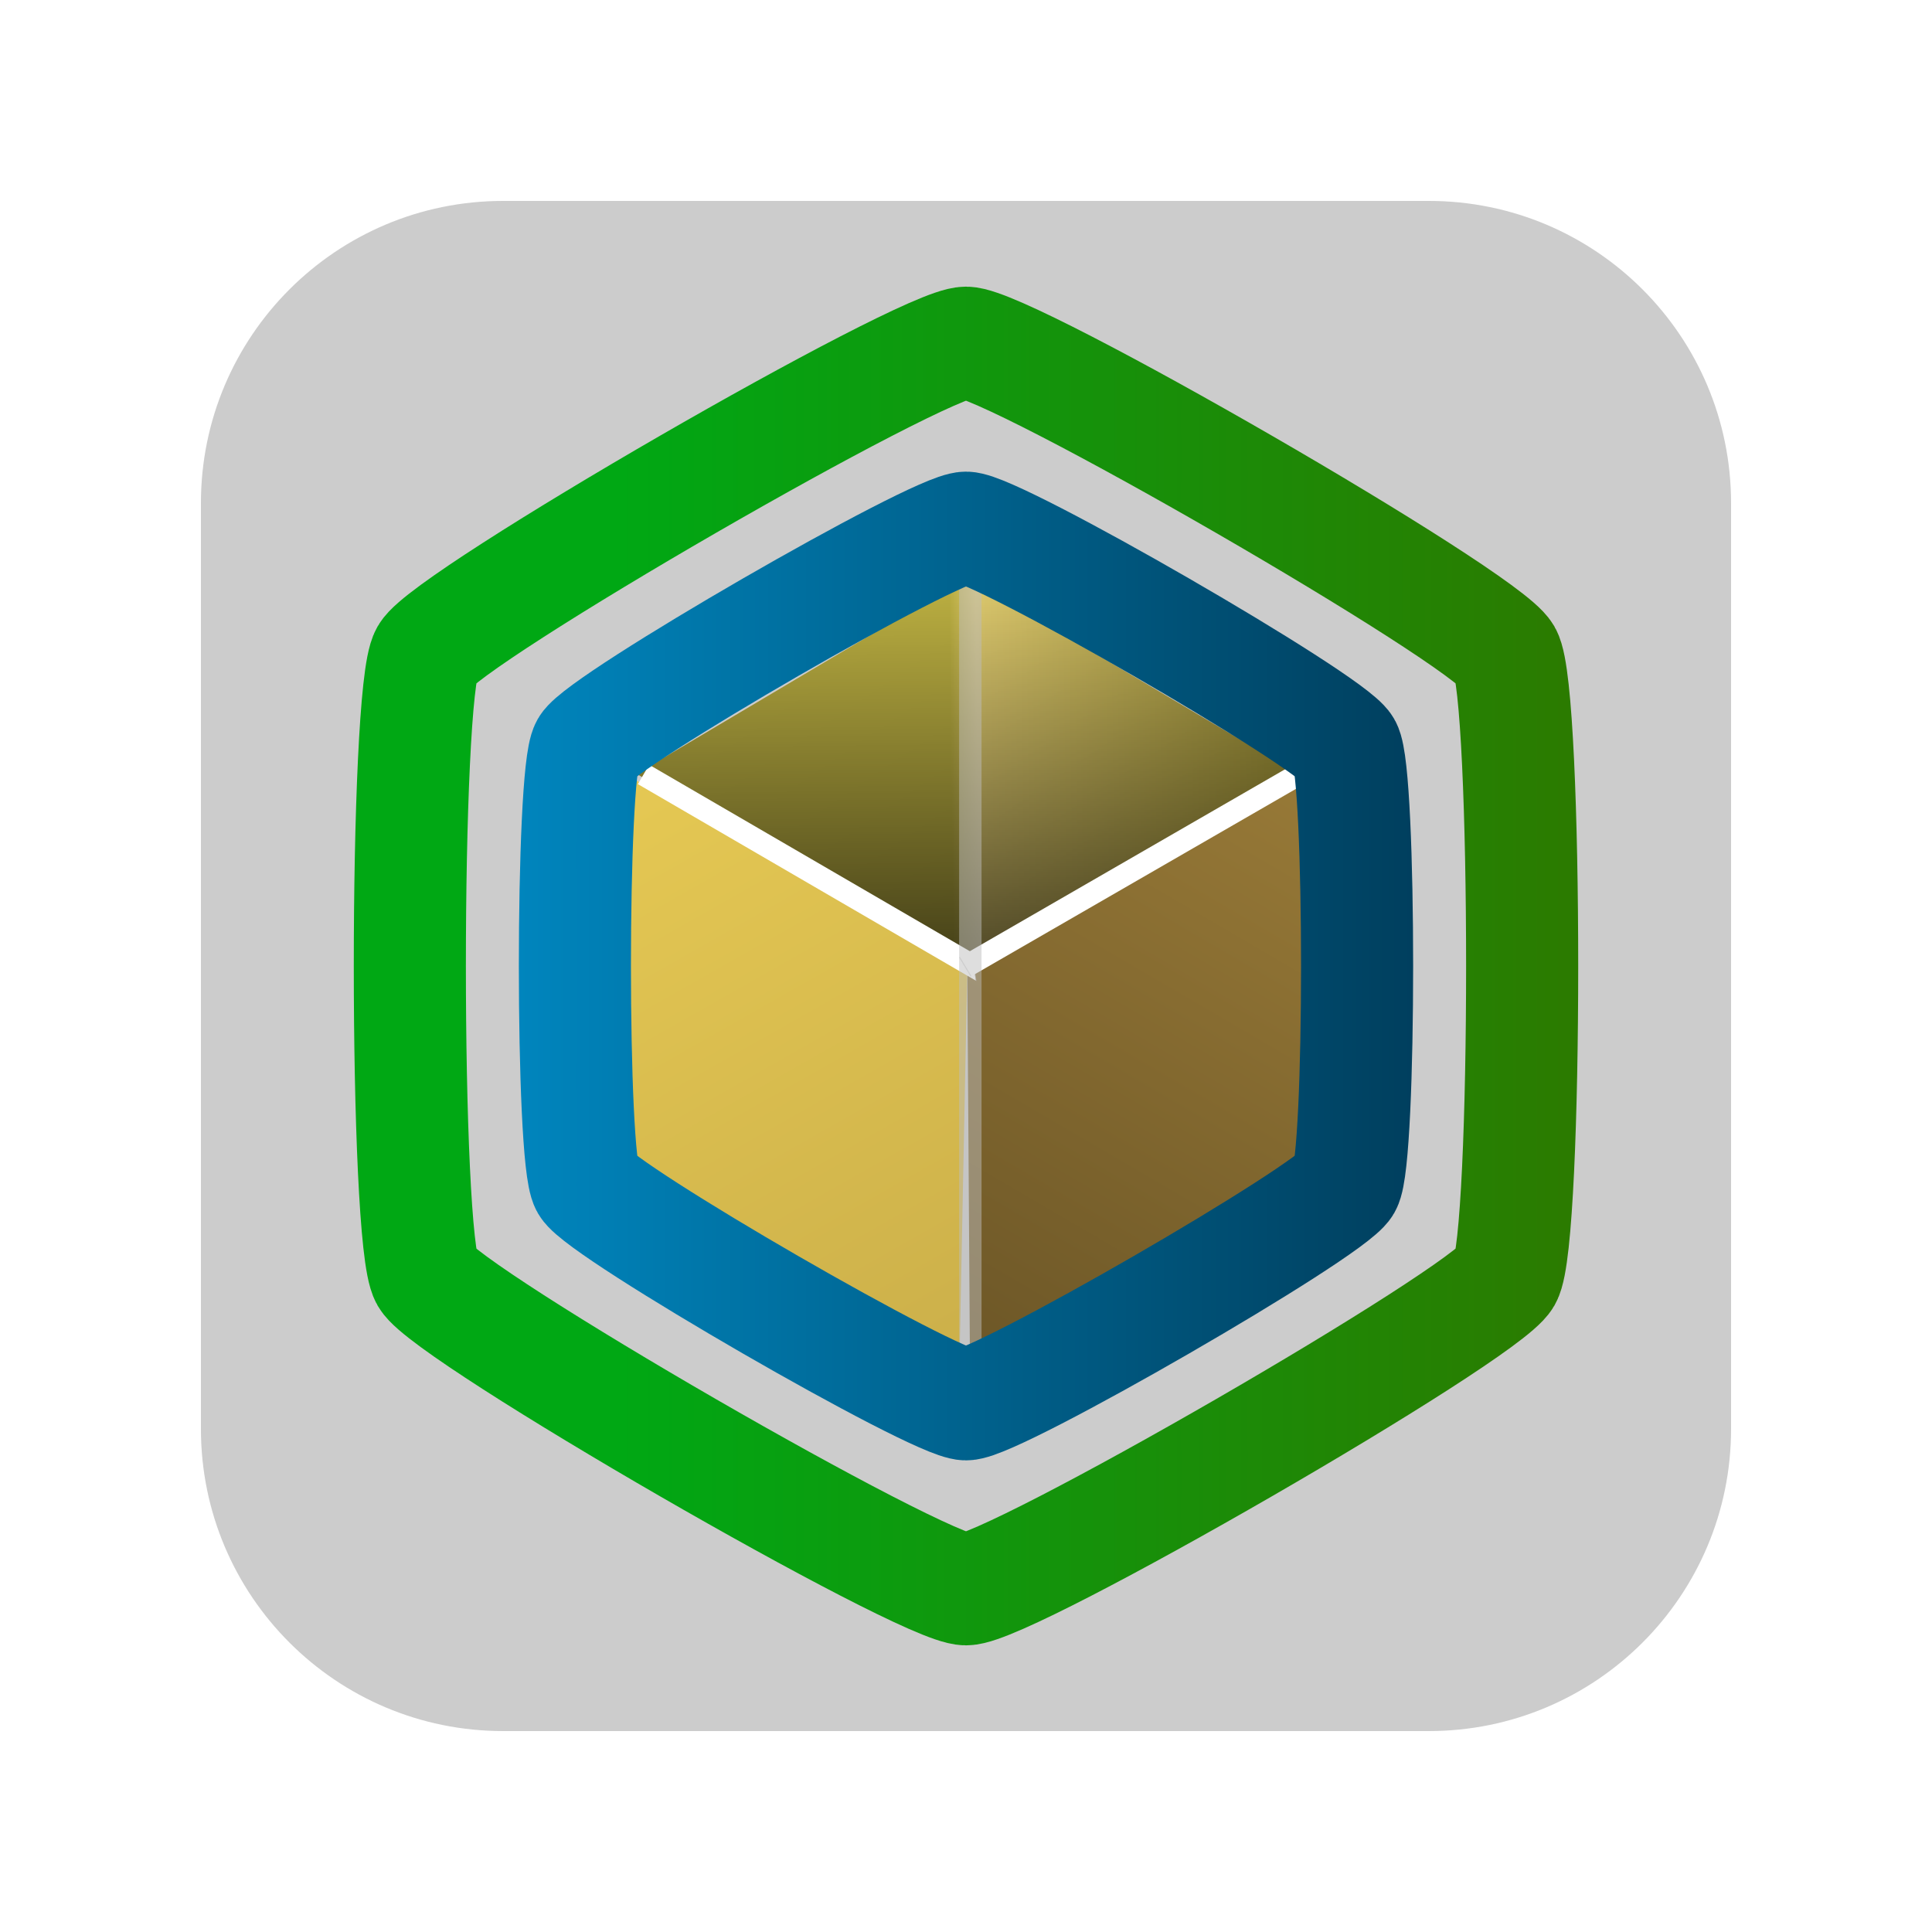
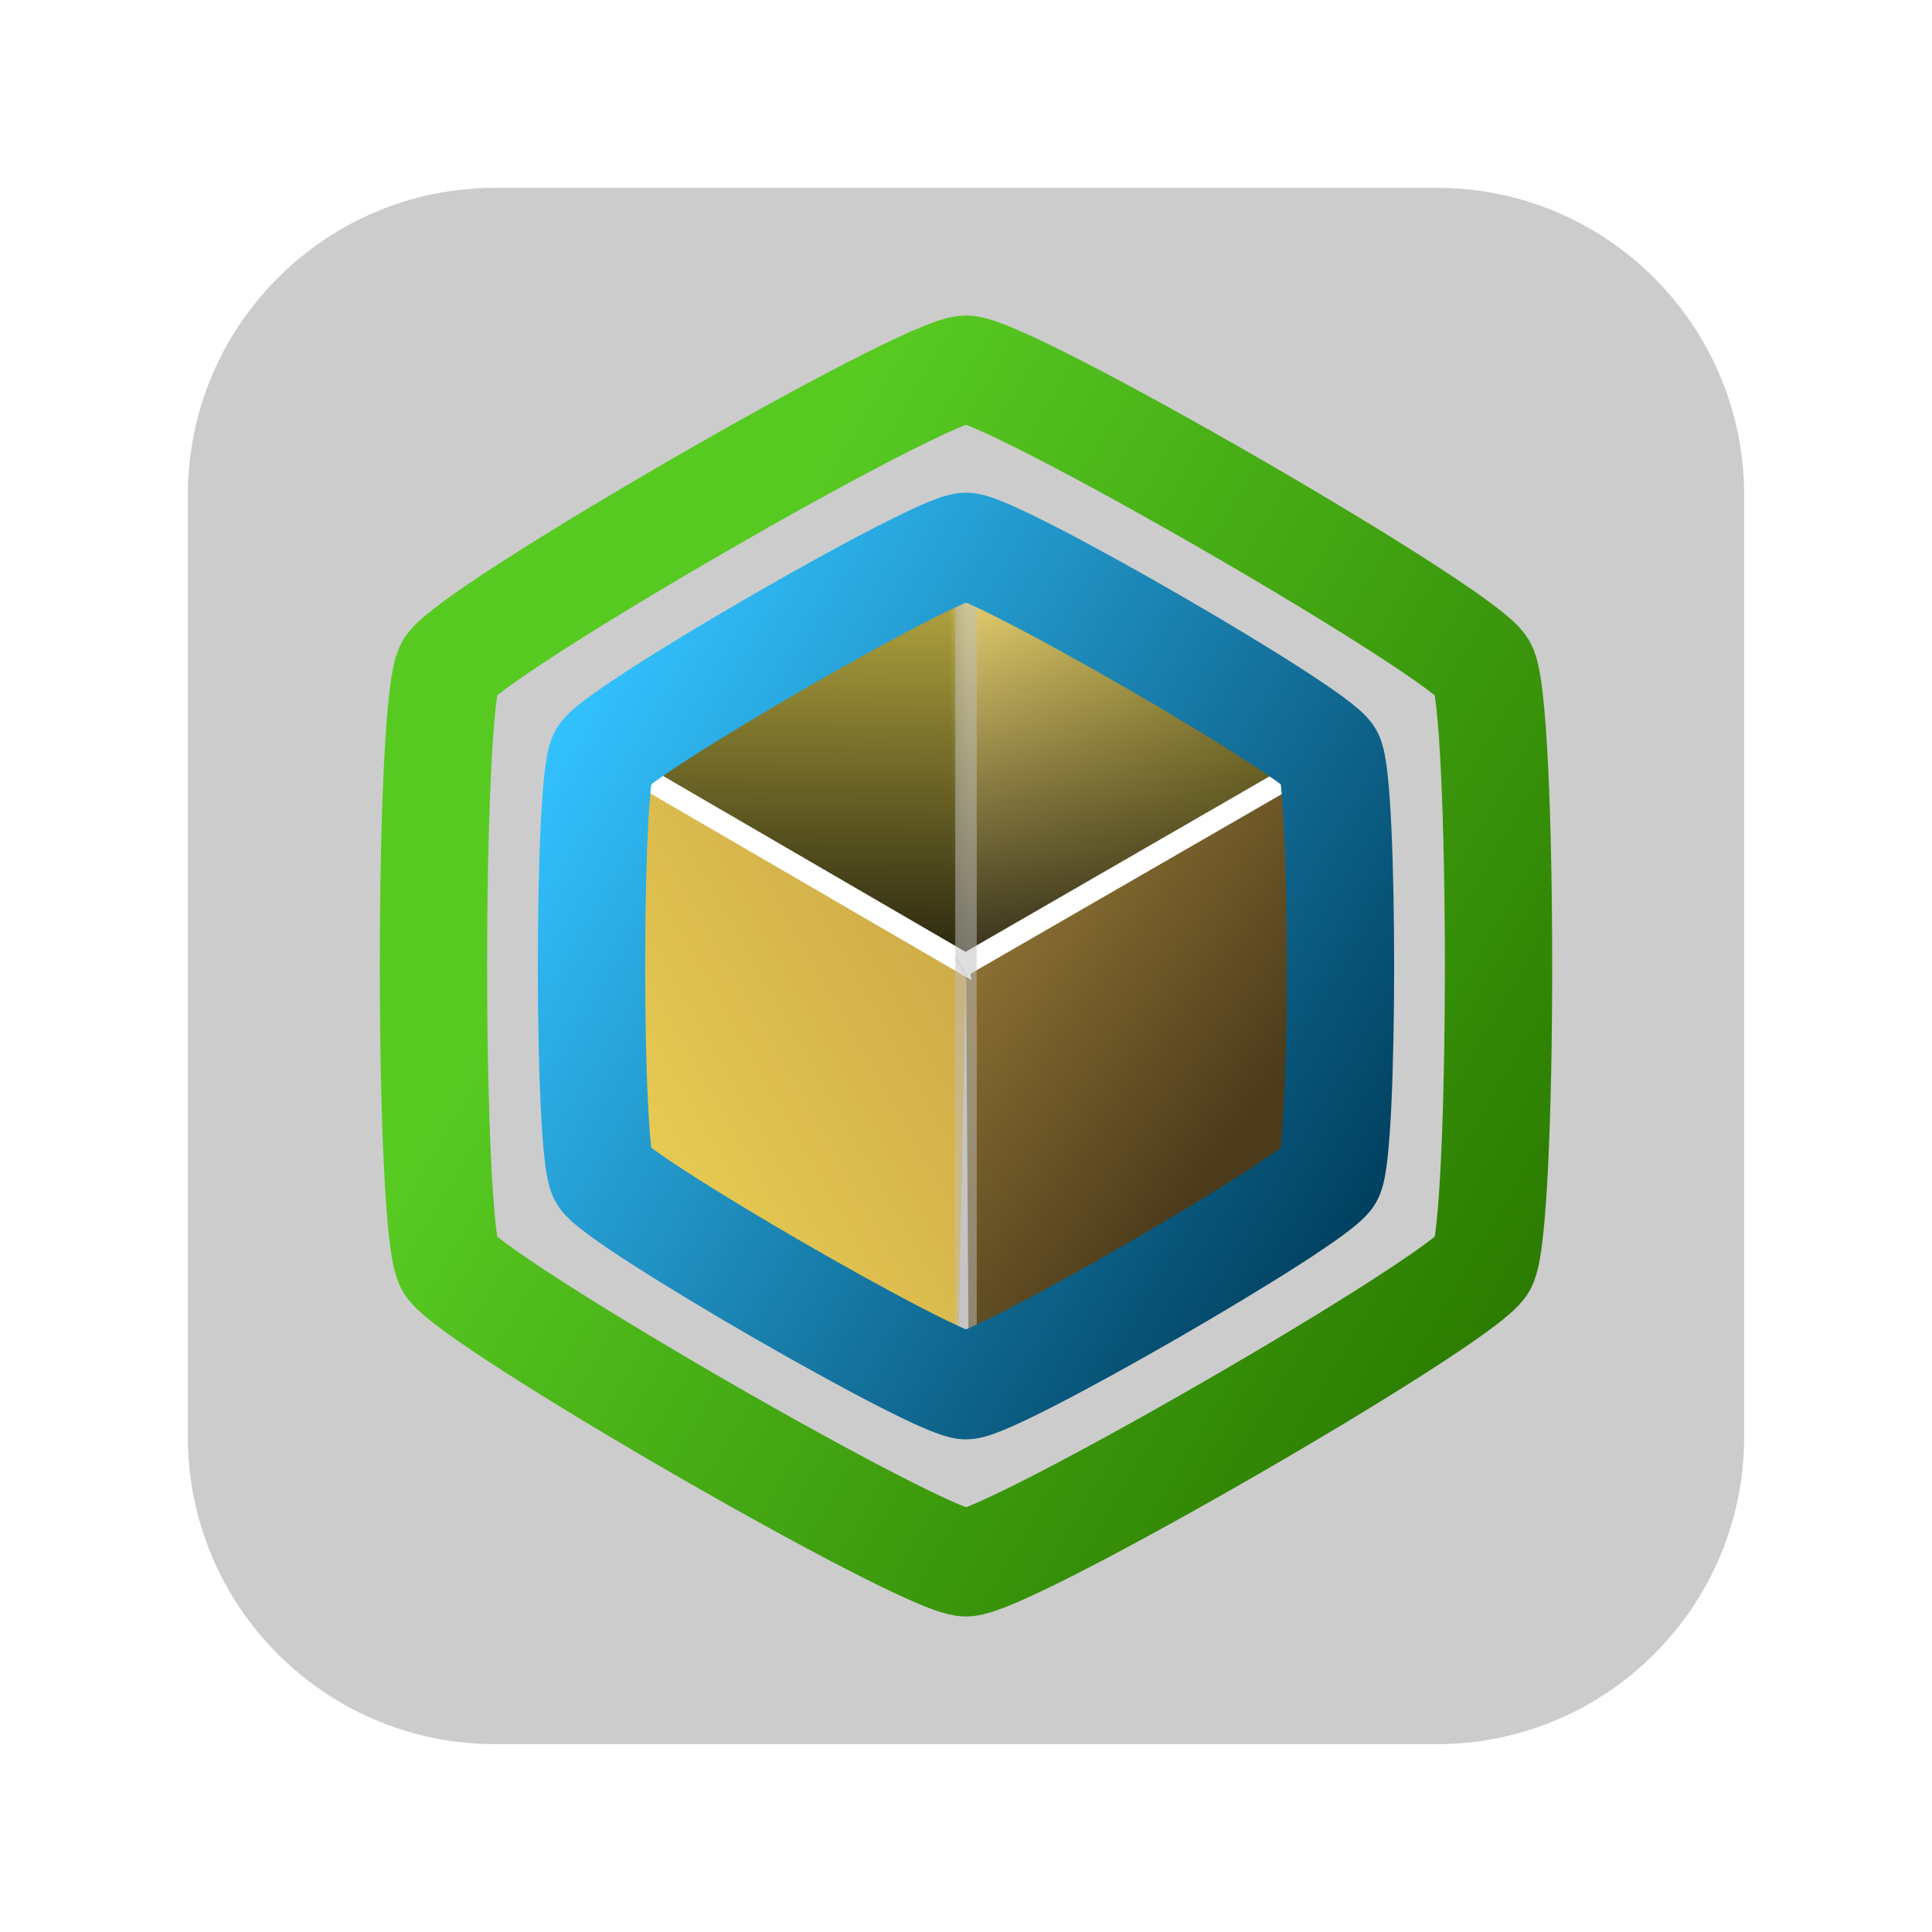
- <svg xmlns="http://www.w3.org/2000/svg" xmlns:xlink="http://www.w3.org/1999/xlink" width="200mm" height="200mm" viewBox="0 0 200 200" version="1.1" id="svg1">
+ <svg xmlns="http://www.w3.org/2000/svg" xmlns:xlink="http://www.w3.org/1999/xlink" width="180mm" height="180mm" viewBox="0 0 180 180" version="1.1" id="svg1">
  <defs id="defs1">
+     <linearGradient id="swatch3">
+       <stop style="stop-color:#000000;stop-opacity:1;" offset="0" id="stop3" />
+     </linearGradient>
+     <linearGradient xlink:href="#linearGradient18" id="linearGradient19" x1="40.635" y1="-19.055" x2="188.453" y2="67.964" gradientUnits="userSpaceOnUse" />
+     <linearGradient id="linearGradient18">
+       <stop style="stop-color:#33c2ff;stop-opacity:1;" offset="0" id="stop18" />
+       <stop style="stop-color:#003f5e;stop-opacity:1;" offset="1" id="stop19" />
+     </linearGradient>
+     <linearGradient xlink:href="#linearGradient61" id="linearGradient27" x1="41.963" y1="-15.99" x2="184.805" y2="67.54" gradientUnits="userSpaceOnUse" />
+     <linearGradient id="linearGradient61">
+       <stop style="stop-color:#57ca22;stop-opacity:1;" offset="0.21" id="stop62" />
+       <stop style="stop-color:#2b7b00;stop-opacity:1;" offset="1" id="stop63" />
+     </linearGradient>
+     <linearGradient xlink:href="#linearGradient3" id="linearGradient7" gradientUnits="userSpaceOnUse" gradientTransform="matrix(-0.2359882,-0.4920072,-0.8405021,-0.4887474,156.0006,148.5741)" x1="75" y1="75" x2="74.963" y2="74.827" />
+     <linearGradient id="linearGradient3">
+       <stop style="stop-color:#ffffff;stop-opacity:1;" offset="0" id="stop4" />
+       <stop style="stop-color:#808080;stop-opacity:0;" offset="1" id="stop5" />
+     </linearGradient>
+     <linearGradient xlink:href="#linearGradient3" id="linearGradient6" gradientUnits="userSpaceOnUse" x1="75" y1="75" x2="74.946" y2="74.882" gradientTransform="matrix(0.5844523,0.04428007,0.9043378,-0.521952,-37.04646,110.8577)" />
+     <linearGradient xlink:href="#linearGradient8" id="linearGradient22" gradientUnits="userSpaceOnUse" x1="75" y1="75" x2="75" y2="75" />
+     <linearGradient id="linearGradient8">
+       <stop style="stop-color:#fdfdfd;stop-opacity:1;" offset="0" id="stop7" />
+       <stop style="stop-color:#808080;stop-opacity:0;" offset="1" id="stop8" />
+     </linearGradient>
+     <linearGradient xlink:href="#linearGradient20" id="linearGradient21" x1="71.679" y1="98.884" x2="79.444" y2="53.926" gradientUnits="userSpaceOnUse" />
    <linearGradient id="linearGradient20">
      <stop style="stop-color:#977937;stop-opacity:1;" offset="0" id="stop20" />
-       <stop style="stop-color:#6d5727;stop-opacity:1;" offset="1" id="stop21" />
+       <stop style="stop-color:#4b3b1b;stop-opacity:1;" offset="1" id="stop21" />
    </linearGradient>
+     <linearGradient xlink:href="#linearGradient16" id="linearGradient17" x1="80.175" y1="91.231" x2="80.026" y2="48.102" gradientUnits="userSpaceOnUse" />
    <linearGradient id="linearGradient16">
-       <stop style="stop-color:#ccb04a;stop-opacity:1;" offset="0" id="stop16" />
-       <stop style="stop-color:#e5c853;stop-opacity:1;" offset="1" id="stop17" />
+       <stop style="stop-color:#cfad49;stop-opacity:1;" offset="0" id="stop16" />
+       <stop style="stop-color:#e7ca52;stop-opacity:1;" offset="1" id="stop17" />
    </linearGradient>
+     <linearGradient xlink:href="#linearGradient24" id="linearGradient25" x1="55.995" y1="70.92" x2="102.699" y2="70.594" gradientUnits="userSpaceOnUse" />
+     <linearGradient id="linearGradient24">
+       <stop style="stop-color:#ada13e;stop-opacity:1;" offset="0.48" id="stop2" />
+       <stop style="stop-color:#e1cb6e;stop-opacity:1;" offset="0.51" id="stop6" />
+       <stop style="stop-color:#9e9136;stop-opacity:1;" offset="0.998" id="stop25" />
+     </linearGradient>
+     <linearGradient xlink:href="#linearGradient13" id="linearGradient12" x1="79.049" y1="106.736" x2="80.006" y2="49.139" gradientUnits="userSpaceOnUse" />
    <linearGradient id="linearGradient13">
      <stop style="stop-color:#000000;stop-opacity:1;" offset="0" id="stop13" />
      <stop style="stop-color:#000000;stop-opacity:0;" offset="1" id="stop14" />
    </linearGradient>
-     <linearGradient id="linearGradient24">
-       <stop style="stop-color:#b8ac40;stop-opacity:1;" offset="0.48" id="stop2" />
-       <stop style="stop-color:#dac66c;stop-opacity:1;" offset="0.52" id="stop6" />
-       <stop style="stop-color:#9e9136;stop-opacity:1;" offset="0.998" id="stop25" />
-     </linearGradient>
-     <linearGradient id="linearGradient10">
-       <stop style="stop-color:#ffffff;stop-opacity:1;" offset="0" id="stop9" />
-       <stop style="stop-color:#808080;stop-opacity:0;" offset="1" id="stop10" />
-     </linearGradient>
-     <linearGradient id="linearGradient8">
-       <stop style="stop-color:#fdfdfd;stop-opacity:1;" offset="0" id="stop7" />
-       <stop style="stop-color:#808080;stop-opacity:0;" offset="1" id="stop8" />
-     </linearGradient>
-     <linearGradient id="linearGradient3">
-       <stop style="stop-color:#ffffff;stop-opacity:1;" offset="0" id="stop4" />
-       <stop style="stop-color:#808080;stop-opacity:0;" offset="1" id="stop5" />
-     </linearGradient>
-     <linearGradient id="swatch3">
-       <stop style="stop-color:#000000;stop-opacity:1;" offset="0" id="stop3" />
-     </linearGradient>
-     <linearGradient id="linearGradient61">
-       <stop style="stop-color:#00a814;stop-opacity:1;" offset="0.21" id="stop62" />
-       <stop style="stop-color:#2b7b00;stop-opacity:1;" offset="1" id="stop63" />
-     </linearGradient>
-     <linearGradient id="linearGradient18">
-       <stop style="stop-color:#0085bd;stop-opacity:1;" offset="0" id="stop18" />
-       <stop style="stop-color:#003f5e;stop-opacity:1;" offset="1" id="stop19" />
-     </linearGradient>
-     <linearGradient xlink:href="#linearGradient18" id="linearGradient19" x1="37.634" y1="23.454" x2="191.454" y2="23.454" gradientUnits="userSpaceOnUse" />
-     <linearGradient xlink:href="#linearGradient10" id="linearGradient6" gradientUnits="userSpaceOnUse" x1="75" y1="75" x2="74.946" y2="74.882" gradientTransform="matrix(0.5844523,0.04428007,0.9043378,-0.521952,-37.04646,110.8577)" />
-     <linearGradient xlink:href="#linearGradient3" id="linearGradient7" gradientUnits="userSpaceOnUse" gradientTransform="matrix(-0.2359882,-0.4920072,-0.8405021,-0.4887474,156.0006,148.5741)" x1="75" y1="75" x2="74.963" y2="74.827" />
-     <linearGradient xlink:href="#linearGradient8" id="linearGradient22" gradientUnits="userSpaceOnUse" x1="75" y1="75" x2="75" y2="75" />
-     <linearGradient xlink:href="#linearGradient24" id="linearGradient25" x1="55.995" y1="70.92" x2="102.699" y2="70.594" gradientUnits="userSpaceOnUse" />
-     <linearGradient xlink:href="#linearGradient61" id="linearGradient27" x1="41.673" y1="23.454" x2="187.416" y2="23.454" gradientUnits="userSpaceOnUse" />
-     <linearGradient xlink:href="#linearGradient13" id="linearGradient12" x1="79.696" y1="118.003" x2="78.281" y2="49.503" gradientUnits="userSpaceOnUse" />
-     <linearGradient xlink:href="#linearGradient16" id="linearGradient17" x1="56.382" y1="70.594" x2="102.699" y2="70.594" gradientUnits="userSpaceOnUse" />
-     <linearGradient xlink:href="#linearGradient20" id="linearGradient21" x1="56.382" y1="70.594" x2="102.699" y2="70.594" gradientUnits="userSpaceOnUse" />
  </defs>
  <g id="layer1" transform="translate(-20.38542,-14.39544)">
-     <rect style="fill:#cccccc;stroke-width:0.278" id="rect1" width="158.4" height="158.4" x="41.185" y="35.195" rx="31.282" />
-     <g id="g15" transform="matrix(1.160409,0,0,1.160409,33.48731,27.59011)">
-       <path style="fill:url(#linearGradient21);fill-opacity:1;stroke:none;stroke-width:10;stroke-dasharray:none;stroke-opacity:1" id="path12" d="M 102.699,70.594 79.541,93.752 56.382,70.594 79.541,47.435 Z" transform="matrix(-0.6424157,1.099848,-0.6525118,-0.3811287,187.2725,23.4064)" />
-       <path style="fill:url(#linearGradient17);fill-opacity:1;stroke:none;stroke-width:10;stroke-dasharray:none;stroke-opacity:1" id="path15" d="M 102.699,70.594 79.541,93.752 56.382,70.594 79.541,47.435 Z" transform="matrix(-0.627962,-1.108164,0.6574454,-0.3725538,63.31153,198.229)" />
-       <path style="fill:url(#linearGradient25);stroke:none;stroke-width:10;stroke-dasharray:none;stroke-opacity:1" id="path32" d="M 102.699,70.594 79.541,93.752 56.382,70.594 79.541,47.435 Z" transform="matrix(1.273721,0,0,0.7556658,-26.3124,4.312003)" />
-       <path style="fill:url(#linearGradient12);fill-opacity:1;stroke:none;stroke-width:10;stroke-dasharray:none;stroke-opacity:1" id="path2" d="M 102.699,70.594 79.541,93.752 56.382,70.594 79.541,47.435 Z" transform="matrix(1.273721,0,0,0.7556658,-26.3124,4.312003)" />
+     <rect style="fill:#cccccc;stroke-width:0.254" id="rect1" width="145" height="145" x="37.885" y="31.895" rx="28.636" />
+     <g id="g16" transform="matrix(1.098873,0,0,1.098873,38.39547,31.98)">
+       <g id="g9" transform="translate(56.0385,57.08846)">
+         <g id="g15" transform="matrix(0.9100236,0,0,0.9100236,-58.77772,-59.44047)">
+           <path style="fill:url(#linearGradient21);fill-opacity:1;stroke:none;stroke-width:10;stroke-dasharray:none;stroke-opacity:1" id="path12" d="M 102.699,70.594 79.541,93.752 56.382,70.594 79.541,47.435 Z" transform="matrix(-0.6424157,1.099848,-0.6525118,-0.3811287,187.2725,23.4064)" />
+           <path style="fill:url(#linearGradient17);fill-opacity:1;stroke:none;stroke-width:10;stroke-dasharray:none;stroke-opacity:1" id="path15" d="M 102.699,70.594 79.541,93.752 56.382,70.594 79.541,47.435 Z" transform="matrix(-0.627962,-1.108164,0.6574454,-0.3725538,63.31153,198.229)" />
+           <path style="fill:url(#linearGradient25);stroke:none;stroke-width:10;stroke-dasharray:none;stroke-opacity:1" id="path32" d="M 102.699,70.594 79.541,93.752 56.382,70.594 79.541,47.435 Z" transform="matrix(1.273721,0,0,0.7556658,-26.3124,4.312003)" />
+           <path style="fill:url(#linearGradient12);fill-opacity:1;stroke:none;stroke-width:10;stroke-dasharray:none;stroke-opacity:1" id="path2" d="M 102.699,70.594 79.541,93.752 56.382,70.594 79.541,47.435 Z" transform="matrix(1.273721,0,0,0.7556658,-26.3124,4.312003)" />
+         </g>
+         <g id="g16-5" transform="matrix(0.9100236,0,0,0.9100236,-58.77772,-59.44047)">
+           <path style="fill:none;fill-rule:evenodd;stroke:url(#linearGradient7);stroke-width:2;stroke-dasharray:none;stroke-opacity:1" d="M 104.681,92.124 45.846,57.911" id="path6" />
+           <path style="fill:#f9f9f9;fill-rule:evenodd;stroke:url(#linearGradient6);stroke-width:2;stroke-dasharray:none;stroke-opacity:1" d="M 42.961,93.301 106.265,56.764" id="path5" />
+           <path style="mix-blend-mode:normal;fill:none;fill-rule:evenodd;stroke:url(#linearGradient22);stroke-width:2;stroke-dasharray:none;stroke-opacity:1" d="m 75,40 v 70" id="path1" />
+         </g>
+         <path style="fill:none;fill-opacity:1;stroke:url(#linearGradient27);stroke-width:13.55;stroke-dasharray:none;stroke-dashoffset:0;paint-order:markers fill stroke" id="path13" d="m 179.793,61.126 c -2.637,4.567 -59.975,37.672 -65.249,37.672 -5.274,0 -62.612,-33.104 -65.249,-37.672 -2.637,-4.567 -2.637,-70.776 0,-75.343 2.637,-4.567 59.975,-37.672 65.249,-37.672 5.274,0 62.612,33.104 65.249,37.672 2.637,4.567 2.637,70.776 0,75.343 z" transform="matrix(0.6716145,0,0,0.6716145,-67.45549,-6.940935)" />
+         <path style="fill:none;fill-opacity:1;stroke:url(#linearGradient19);stroke-width:19.268;stroke-dasharray:none;stroke-dashoffset:0;paint-order:markers fill stroke" id="path14" d="m 179.793,61.126 c -2.637,4.567 -59.975,37.672 -65.249,37.672 -5.274,0 -62.612,-33.104 -65.249,-37.672 -2.637,-4.567 -2.637,-70.776 0,-75.343 2.637,-4.567 59.975,-37.672 65.249,-37.672 5.274,0 62.612,33.104 65.249,37.672 2.637,4.567 2.637,70.776 0,75.343 z" transform="matrix(0.472291,0,0,0.472291,-44.62414,-2.265944)" />
+       </g>
    </g>
-     <g id="g16" transform="matrix(1.160409,0,0,1.160409,33.80407,27.36476)">
-       <path style="fill:none;fill-rule:evenodd;stroke:url(#linearGradient7);stroke-width:2;stroke-dasharray:none;stroke-opacity:1" d="M 104.681,92.124 45.846,57.911" id="path6" />
-       <path style="fill:#f9f9f9;fill-rule:evenodd;stroke:url(#linearGradient6);stroke-width:2;stroke-dasharray:none;stroke-opacity:1" d="M 42.961,93.301 106.265,56.764" id="path5" />
-       <path style="mix-blend-mode:normal;fill:none;fill-rule:evenodd;stroke:url(#linearGradient22);stroke-width:2;stroke-dasharray:none;stroke-opacity:1" d="m 75,40 v 70" id="path1" />
-     </g>
-     <path style="fill:none;fill-opacity:1;stroke:url(#linearGradient27);stroke-width:13.55;stroke-dasharray:none;stroke-dashoffset:0;paint-order:markers fill stroke" id="path13" d="m 179.793,61.126 c -2.637,4.567 -59.975,37.672 -65.249,37.672 -5.274,0 -62.612,-33.104 -65.249,-37.672 -2.637,-4.567 -2.637,-70.776 0,-75.343 2.637,-4.567 59.975,-37.672 65.249,-37.672 5.274,0 62.612,33.104 65.249,37.672 2.637,4.567 2.637,70.776 0,75.343 z" transform="matrix(0.8564043,0,0,0.8564043,22.28928,94.30909)" />
-     <path style="fill:none;fill-opacity:1;stroke:url(#linearGradient19);stroke-width:19.268;stroke-dasharray:none;stroke-dashoffset:0;paint-order:markers fill stroke" id="path14" d="m 179.793,61.126 c -2.637,4.567 -59.975,37.672 -65.249,37.672 -5.274,0 -62.612,-33.104 -65.249,-37.672 -2.637,-4.567 -2.637,-70.776 0,-75.343 2.637,-4.567 59.975,-37.672 65.249,-37.672 5.274,0 62.612,33.104 65.249,37.672 2.637,4.567 2.637,70.776 0,75.343 z" transform="matrix(0.6022382,0,0,0.6022382,51.40253,100.2704)" />
  </g>
</svg>
